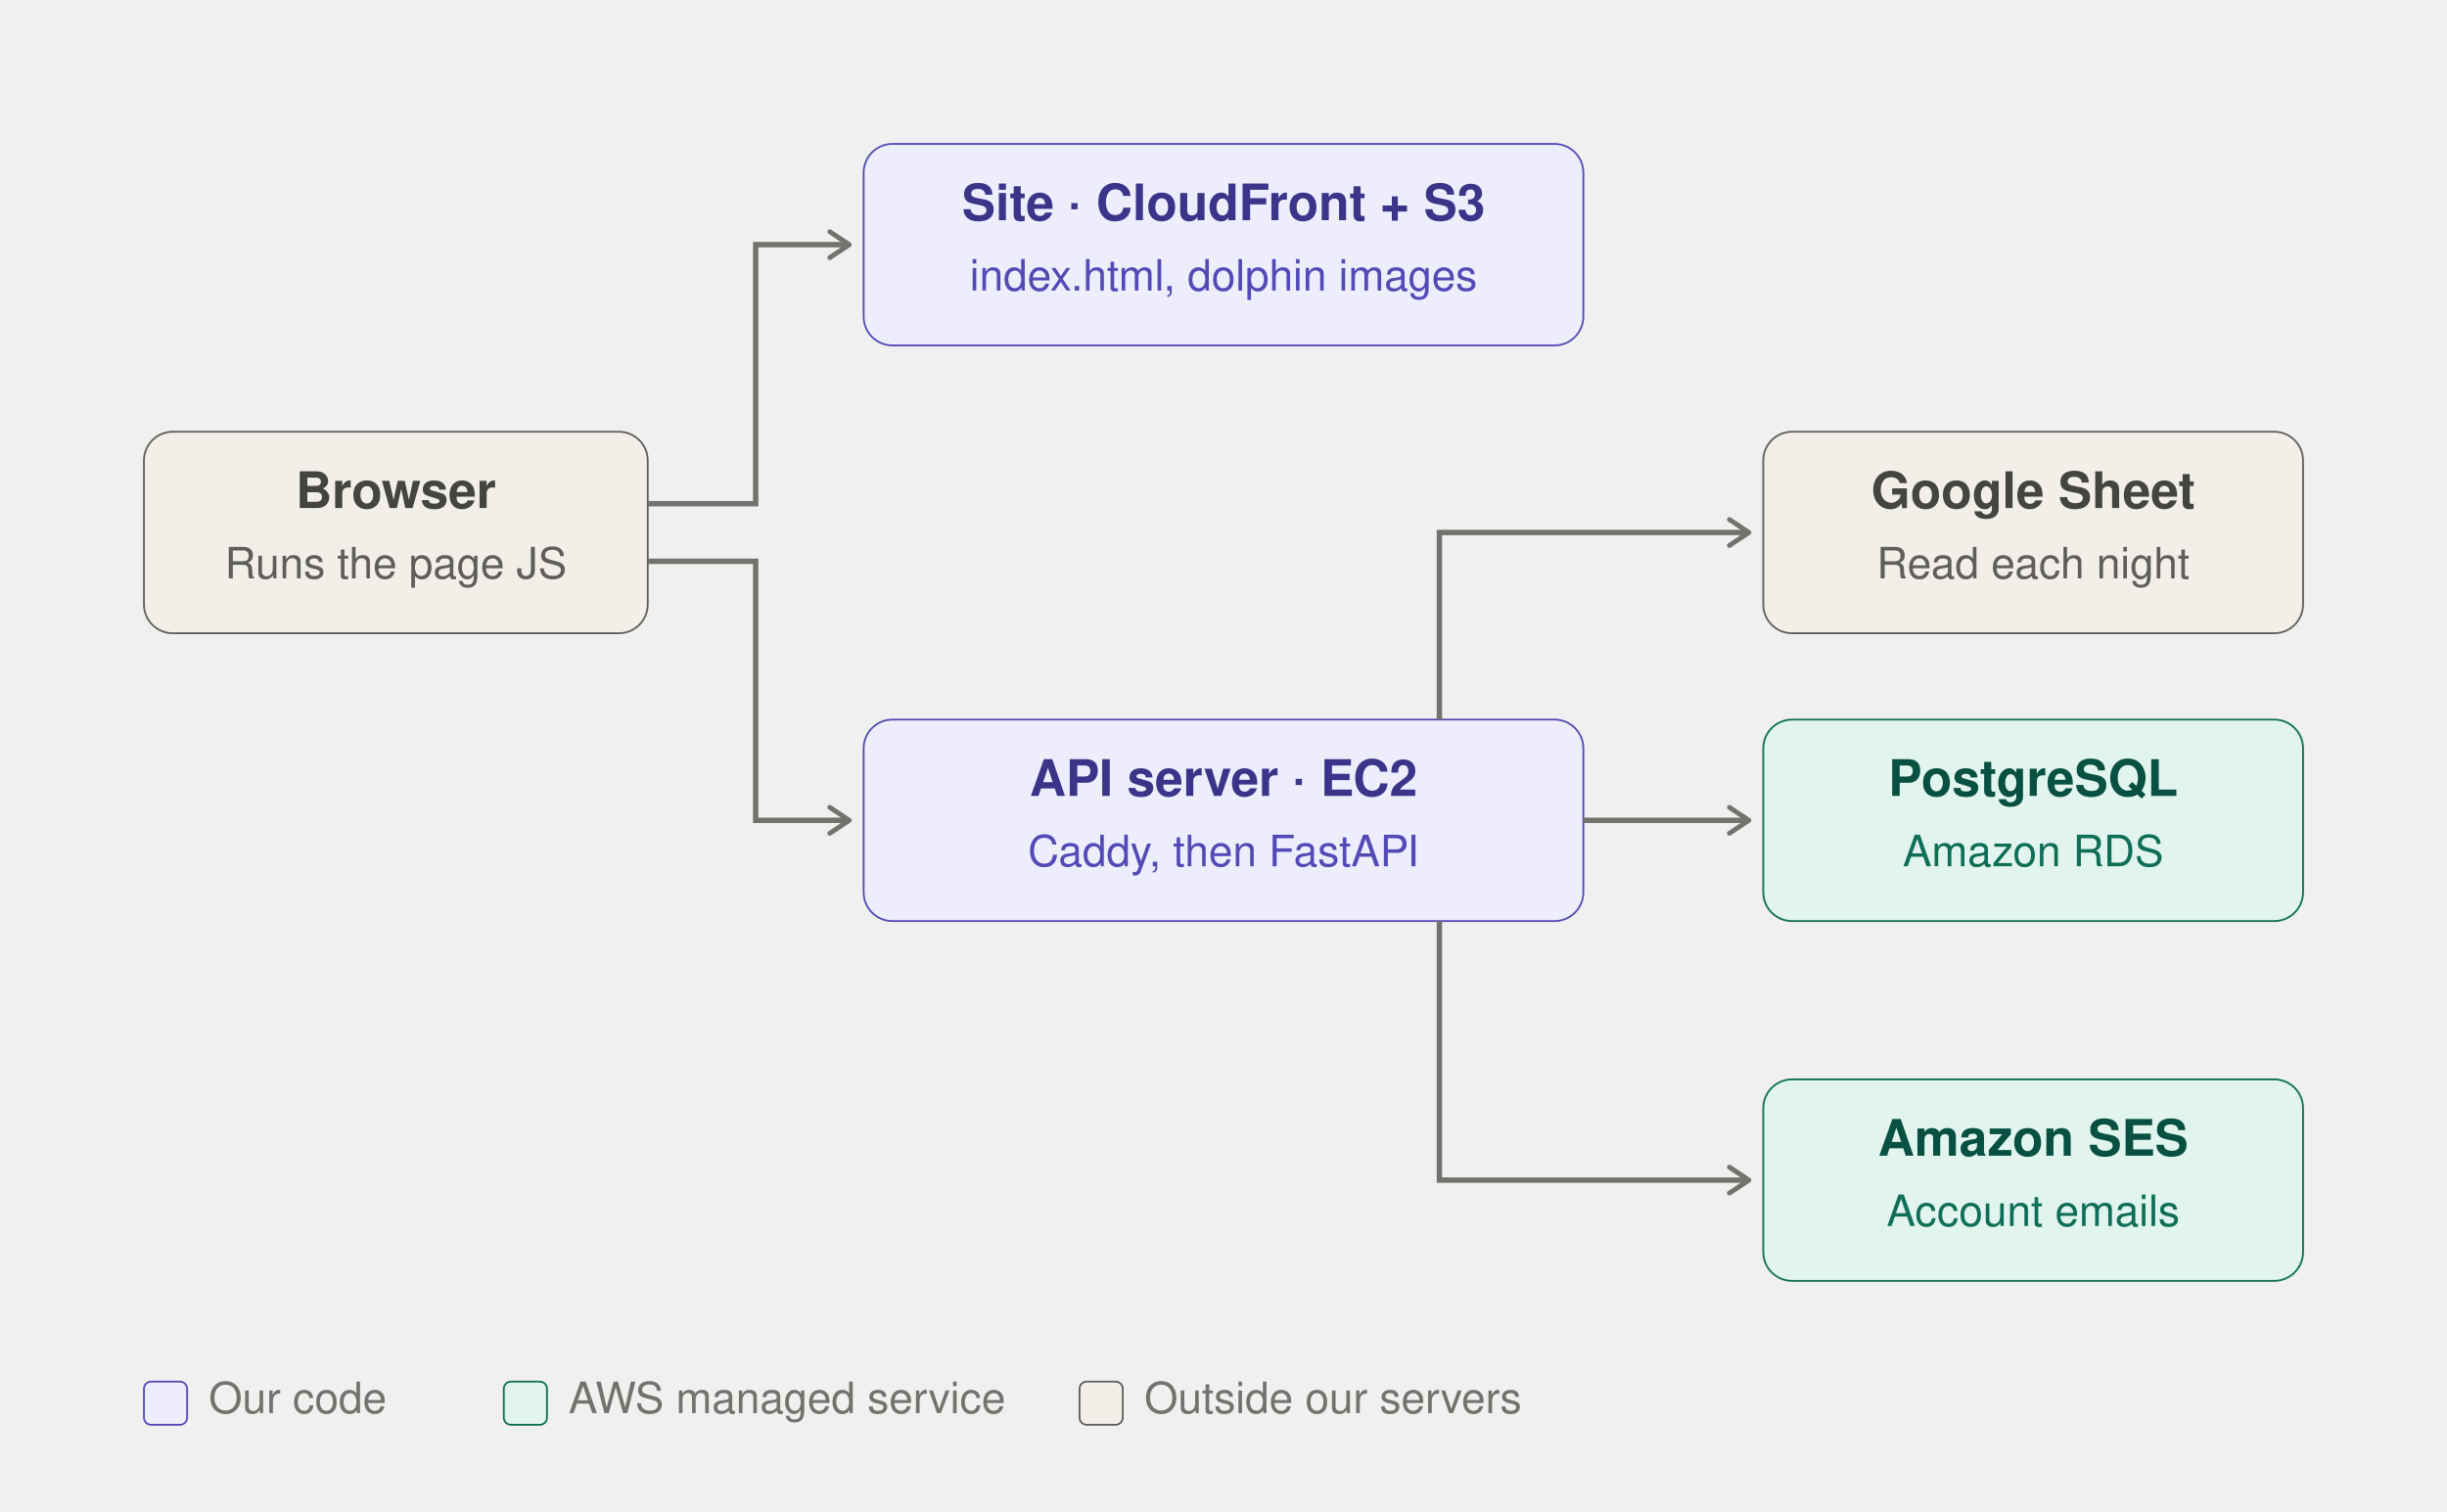
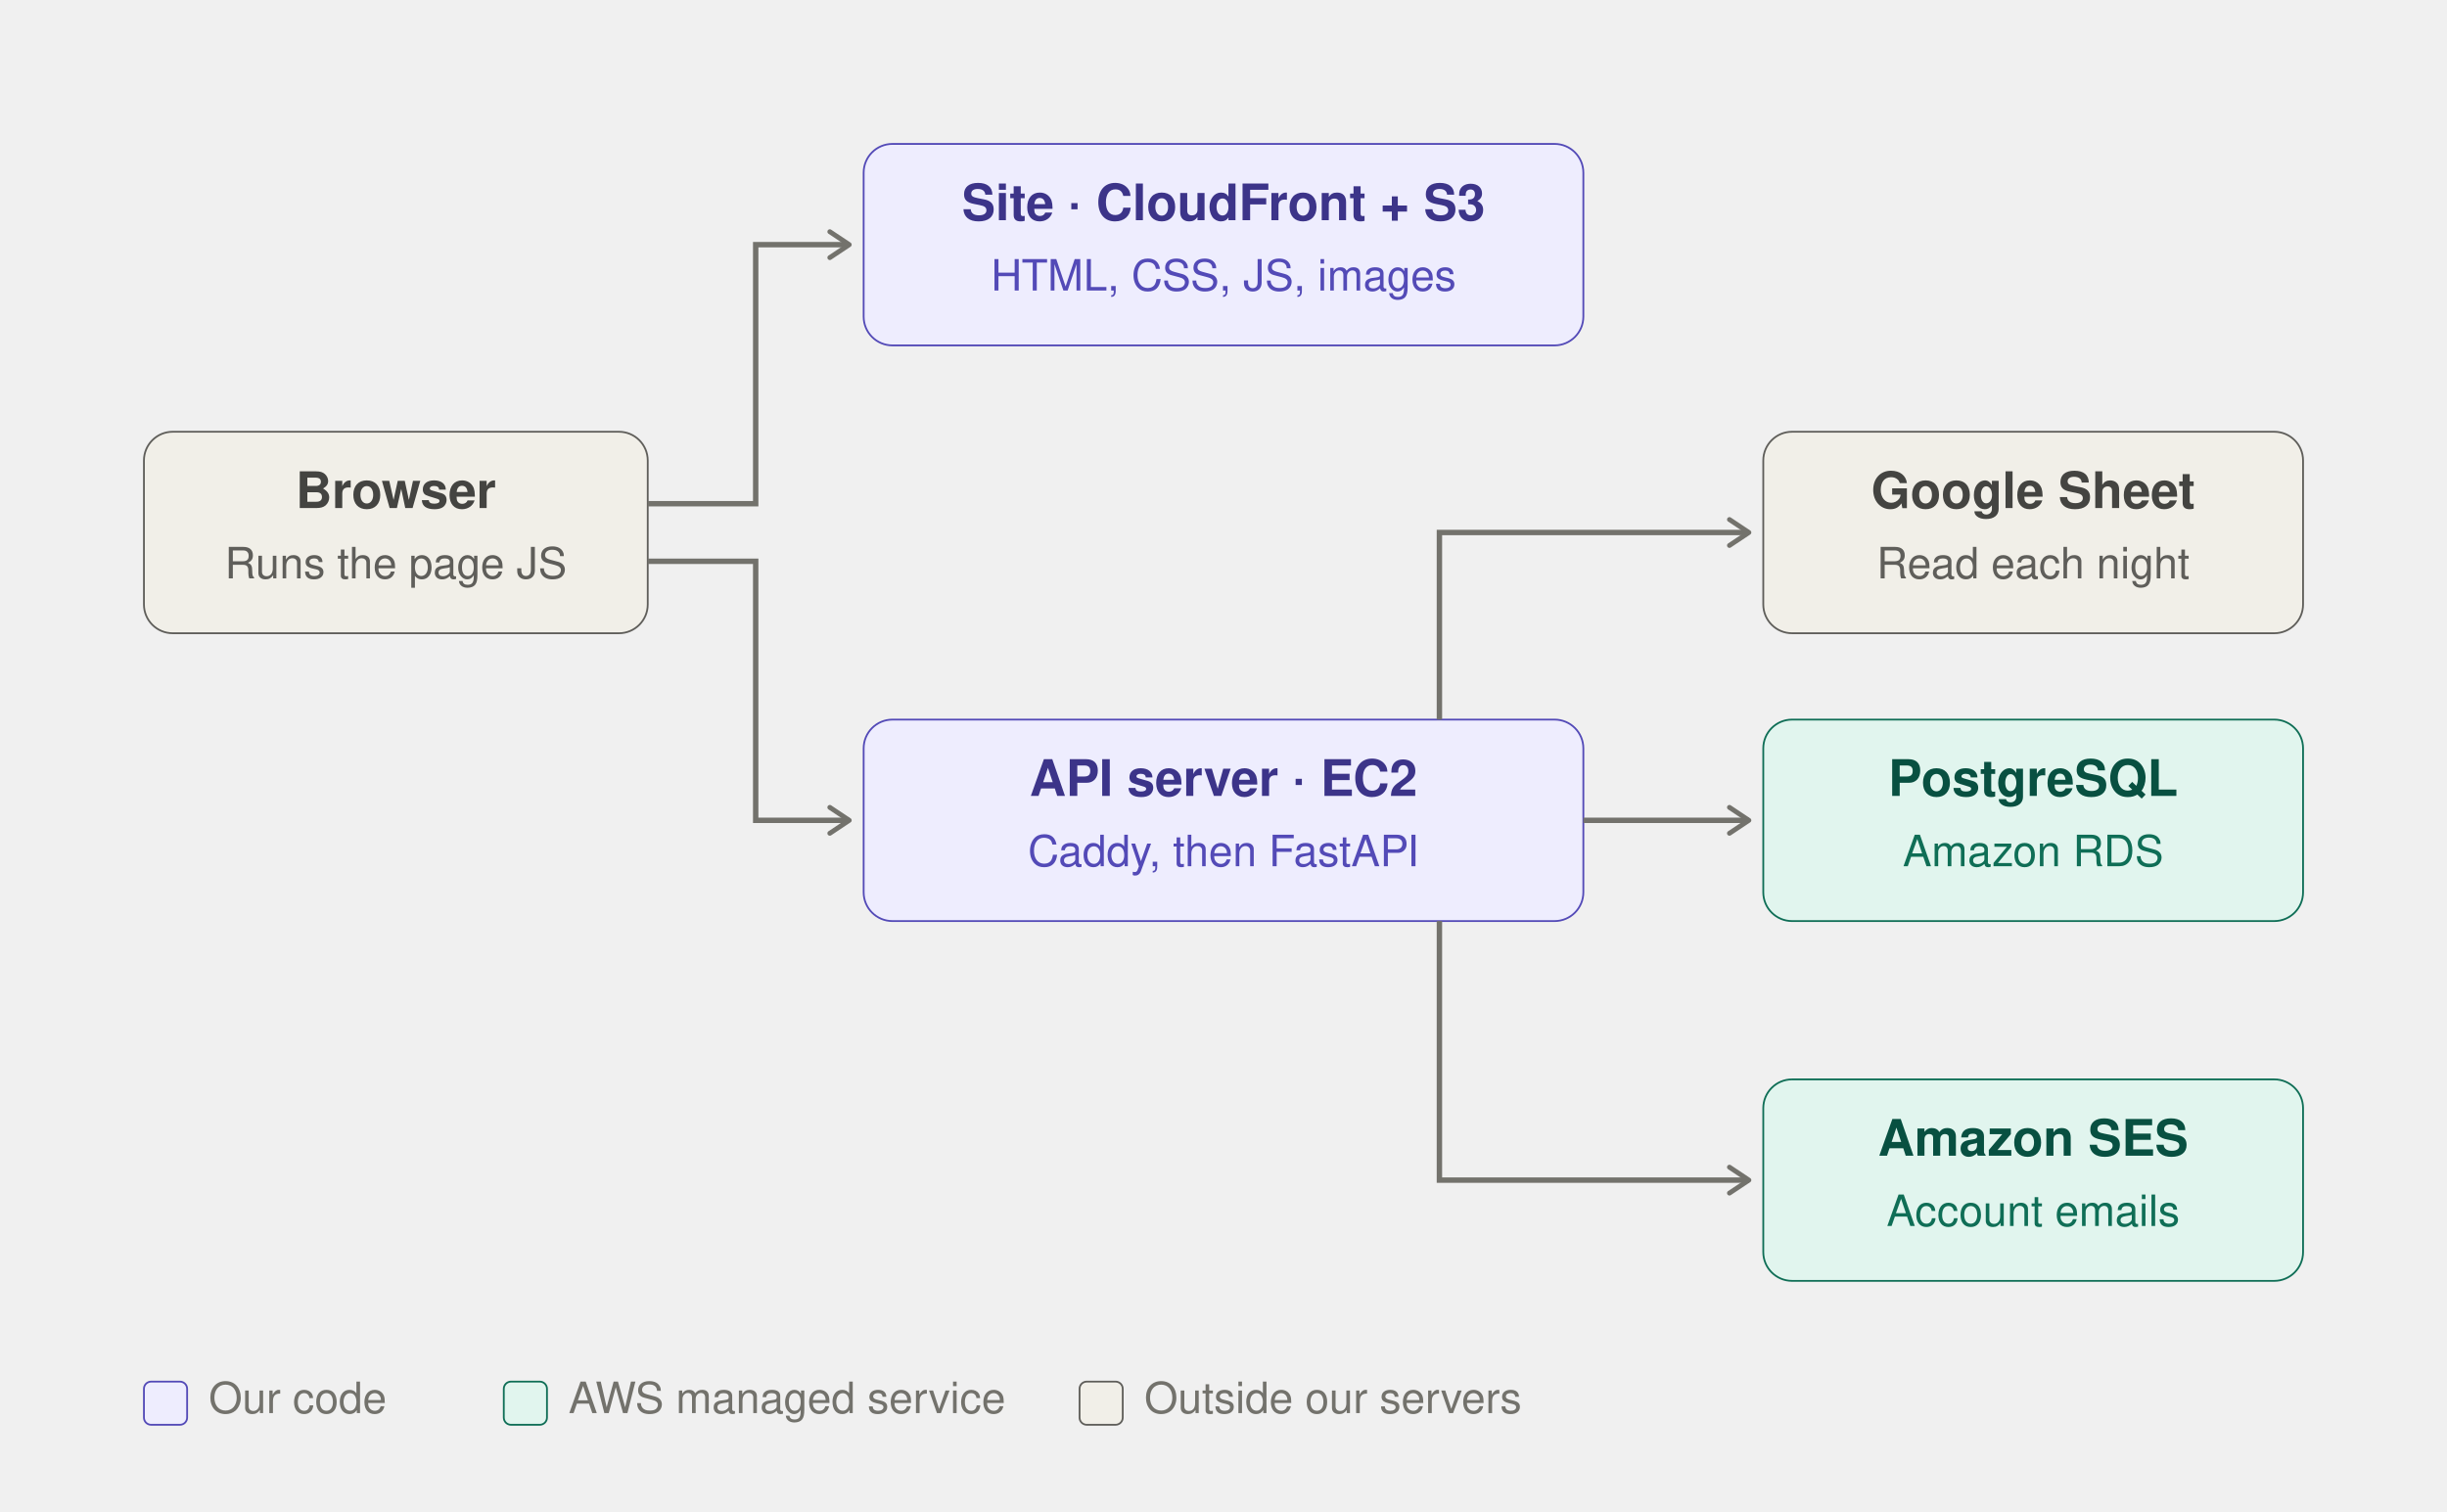
<svg xmlns="http://www.w3.org/2000/svg" width="680" height="420" viewBox="0 0 680 420" role="img">
  <style>text{font-family:-apple-system,'Segoe UI',Helvetica,Arial,sans-serif}.t,.th{font-size:14px;fill:#3d3d3a}.th{font-weight:600}.ts{font-size:12px;fill:#73726c}rect.box{fill:#ffffff;stroke:#888780}.arr{stroke:#73726c;stroke-width:1.5;fill:none}.c-purple&gt;rect,rect.c-purple{fill:#EEEDFE;stroke:#534AB7} .c-purple&gt;.th{fill:#3C3489} .c-purple&gt;.ts{fill:#534AB7}.c-teal&gt;rect,rect.c-teal{fill:#E1F5EE;stroke:#0F6E56} .c-teal&gt;.th{fill:#085041} .c-teal&gt;.ts{fill:#0F6E56}.c-pink&gt;rect,rect.c-pink{fill:#FBEAF0;stroke:#993556} .c-pink&gt;.th{fill:#72243E} .c-pink&gt;.ts{fill:#993556}.c-gray&gt;rect,rect.c-gray{fill:#F1EFE8;stroke:#5F5E5A} .c-gray&gt;.th{fill:#444441} .c-gray&gt;.ts{fill:#5F5E5A}@media (prefers-color-scheme:dark){.t,.th{fill:#e8e6dc}.ts{fill:#b4b2a9}rect.box{fill:#2c2c2a;stroke:#888780}.arr{stroke:#b4b2a9}.c-purple&gt;rect,rect.c-purple{fill:#3C3489;stroke:#AFA9EC} .c-purple&gt;.th{fill:#CECBF6} .c-purple&gt;.ts{fill:#AFA9EC}.c-teal&gt;rect,rect.c-teal{fill:#085041;stroke:#5DCAA5} .c-teal&gt;.th{fill:#9FE1CB} .c-teal&gt;.ts{fill:#5DCAA5}.c-pink&gt;rect,rect.c-pink{fill:#72243E;stroke:#ED93B1} .c-pink&gt;.th{fill:#F4C0D1} .c-pink&gt;.ts{fill:#ED93B1}.c-gray&gt;rect,rect.c-gray{fill:#444441;stroke:#B4B2A9} .c-gray&gt;.th{fill:#D3D1C7} .c-gray&gt;.ts{fill:#B4B2A9}}</style>
  <defs>
    <marker id="arrow" viewBox="0 0 10 10" refX="8" refY="5" markerWidth="6" markerHeight="6" orient="auto-start-reverse">
      <path d="M2 1L8 5L2 9" fill="none" stroke="context-stroke" stroke-width="1.5" stroke-linecap="round" stroke-linejoin="round" />
    </marker>
  </defs>
  <g class="c-gray">
    <rect x="40" y="120" width="140" height="56" rx="8" stroke-width="0.5" />
    <text class="th" x="110" y="138" text-anchor="middle" dominant-baseline="central">Browser</text>
    <text class="ts" x="110" y="158" text-anchor="middle" dominant-baseline="central">Runs the page JS</text>
  </g>
  <g class="c-purple">
    <rect x="240" y="40" width="200" height="56" rx="8" stroke-width="0.5" />
    <text class="th" x="340" y="58" text-anchor="middle" dominant-baseline="central">Site · CloudFront + S3</text>
-     <text class="ts" x="340" y="78" text-anchor="middle" dominant-baseline="central">index.html, dolphin images</text>
+     <text class="ts" x="340" y="78" text-anchor="middle" dominant-baseline="central">HTML, CSS, JS, images</text>
  </g>
  <g class="c-purple">
    <rect x="240" y="200" width="200" height="56" rx="8" stroke-width="0.5" />
    <text class="th" x="340" y="218" text-anchor="middle" dominant-baseline="central">API server · EC2</text>
    <text class="ts" x="340" y="238" text-anchor="middle" dominant-baseline="central">Caddy, then FastAPI</text>
  </g>
  <g class="c-gray">
    <rect x="490" y="120" width="150" height="56" rx="8" stroke-width="0.5" />
    <text class="th" x="565" y="138" text-anchor="middle" dominant-baseline="central">Google Sheet</text>
    <text class="ts" x="565" y="158" text-anchor="middle" dominant-baseline="central">Read each night</text>
  </g>
  <g class="c-teal">
    <rect x="490" y="200" width="150" height="56" rx="8" stroke-width="0.5" />
    <text class="th" x="565" y="218" text-anchor="middle" dominant-baseline="central">PostgreSQL</text>
    <text class="ts" x="565" y="238" text-anchor="middle" dominant-baseline="central">Amazon RDS</text>
  </g>
  <g class="c-teal">
    <rect x="490" y="300" width="150" height="56" rx="8" stroke-width="0.5" />
    <text class="th" x="565" y="318" text-anchor="middle" dominant-baseline="central">Amazon SES</text>
    <text class="ts" x="565" y="338" text-anchor="middle" dominant-baseline="central">Account emails</text>
  </g>
  <path d="M180 140 L210 140 L210 68 L236 68" class="arr" marker-end="url(#arrow)" />
  <path d="M180 156 L210 156 L210 228 L236 228" class="arr" marker-end="url(#arrow)" />
  <line x1="440" y1="228" x2="486" y2="228" class="arr" marker-end="url(#arrow)" />
  <path d="M400 200 L400 148 L486 148" class="arr" marker-end="url(#arrow)" />
  <path d="M400 256 L400 328 L486 328" class="arr" marker-end="url(#arrow)" />
  <rect x="40" y="384" width="12" height="12" rx="2" class="c-purple" stroke-width="0.5" />
  <text class="ts" x="58" y="390" dominant-baseline="central">Our code</text>
  <rect x="140" y="384" width="12" height="12" rx="2" class="c-teal" stroke-width="0.5" />
  <text class="ts" x="158" y="390" dominant-baseline="central">AWS managed service</text>
  <rect x="300" y="384" width="12" height="12" rx="2" class="c-gray" stroke-width="0.5" />
  <text class="ts" x="318" y="390" dominant-baseline="central">Outside our servers</text>
</svg>
